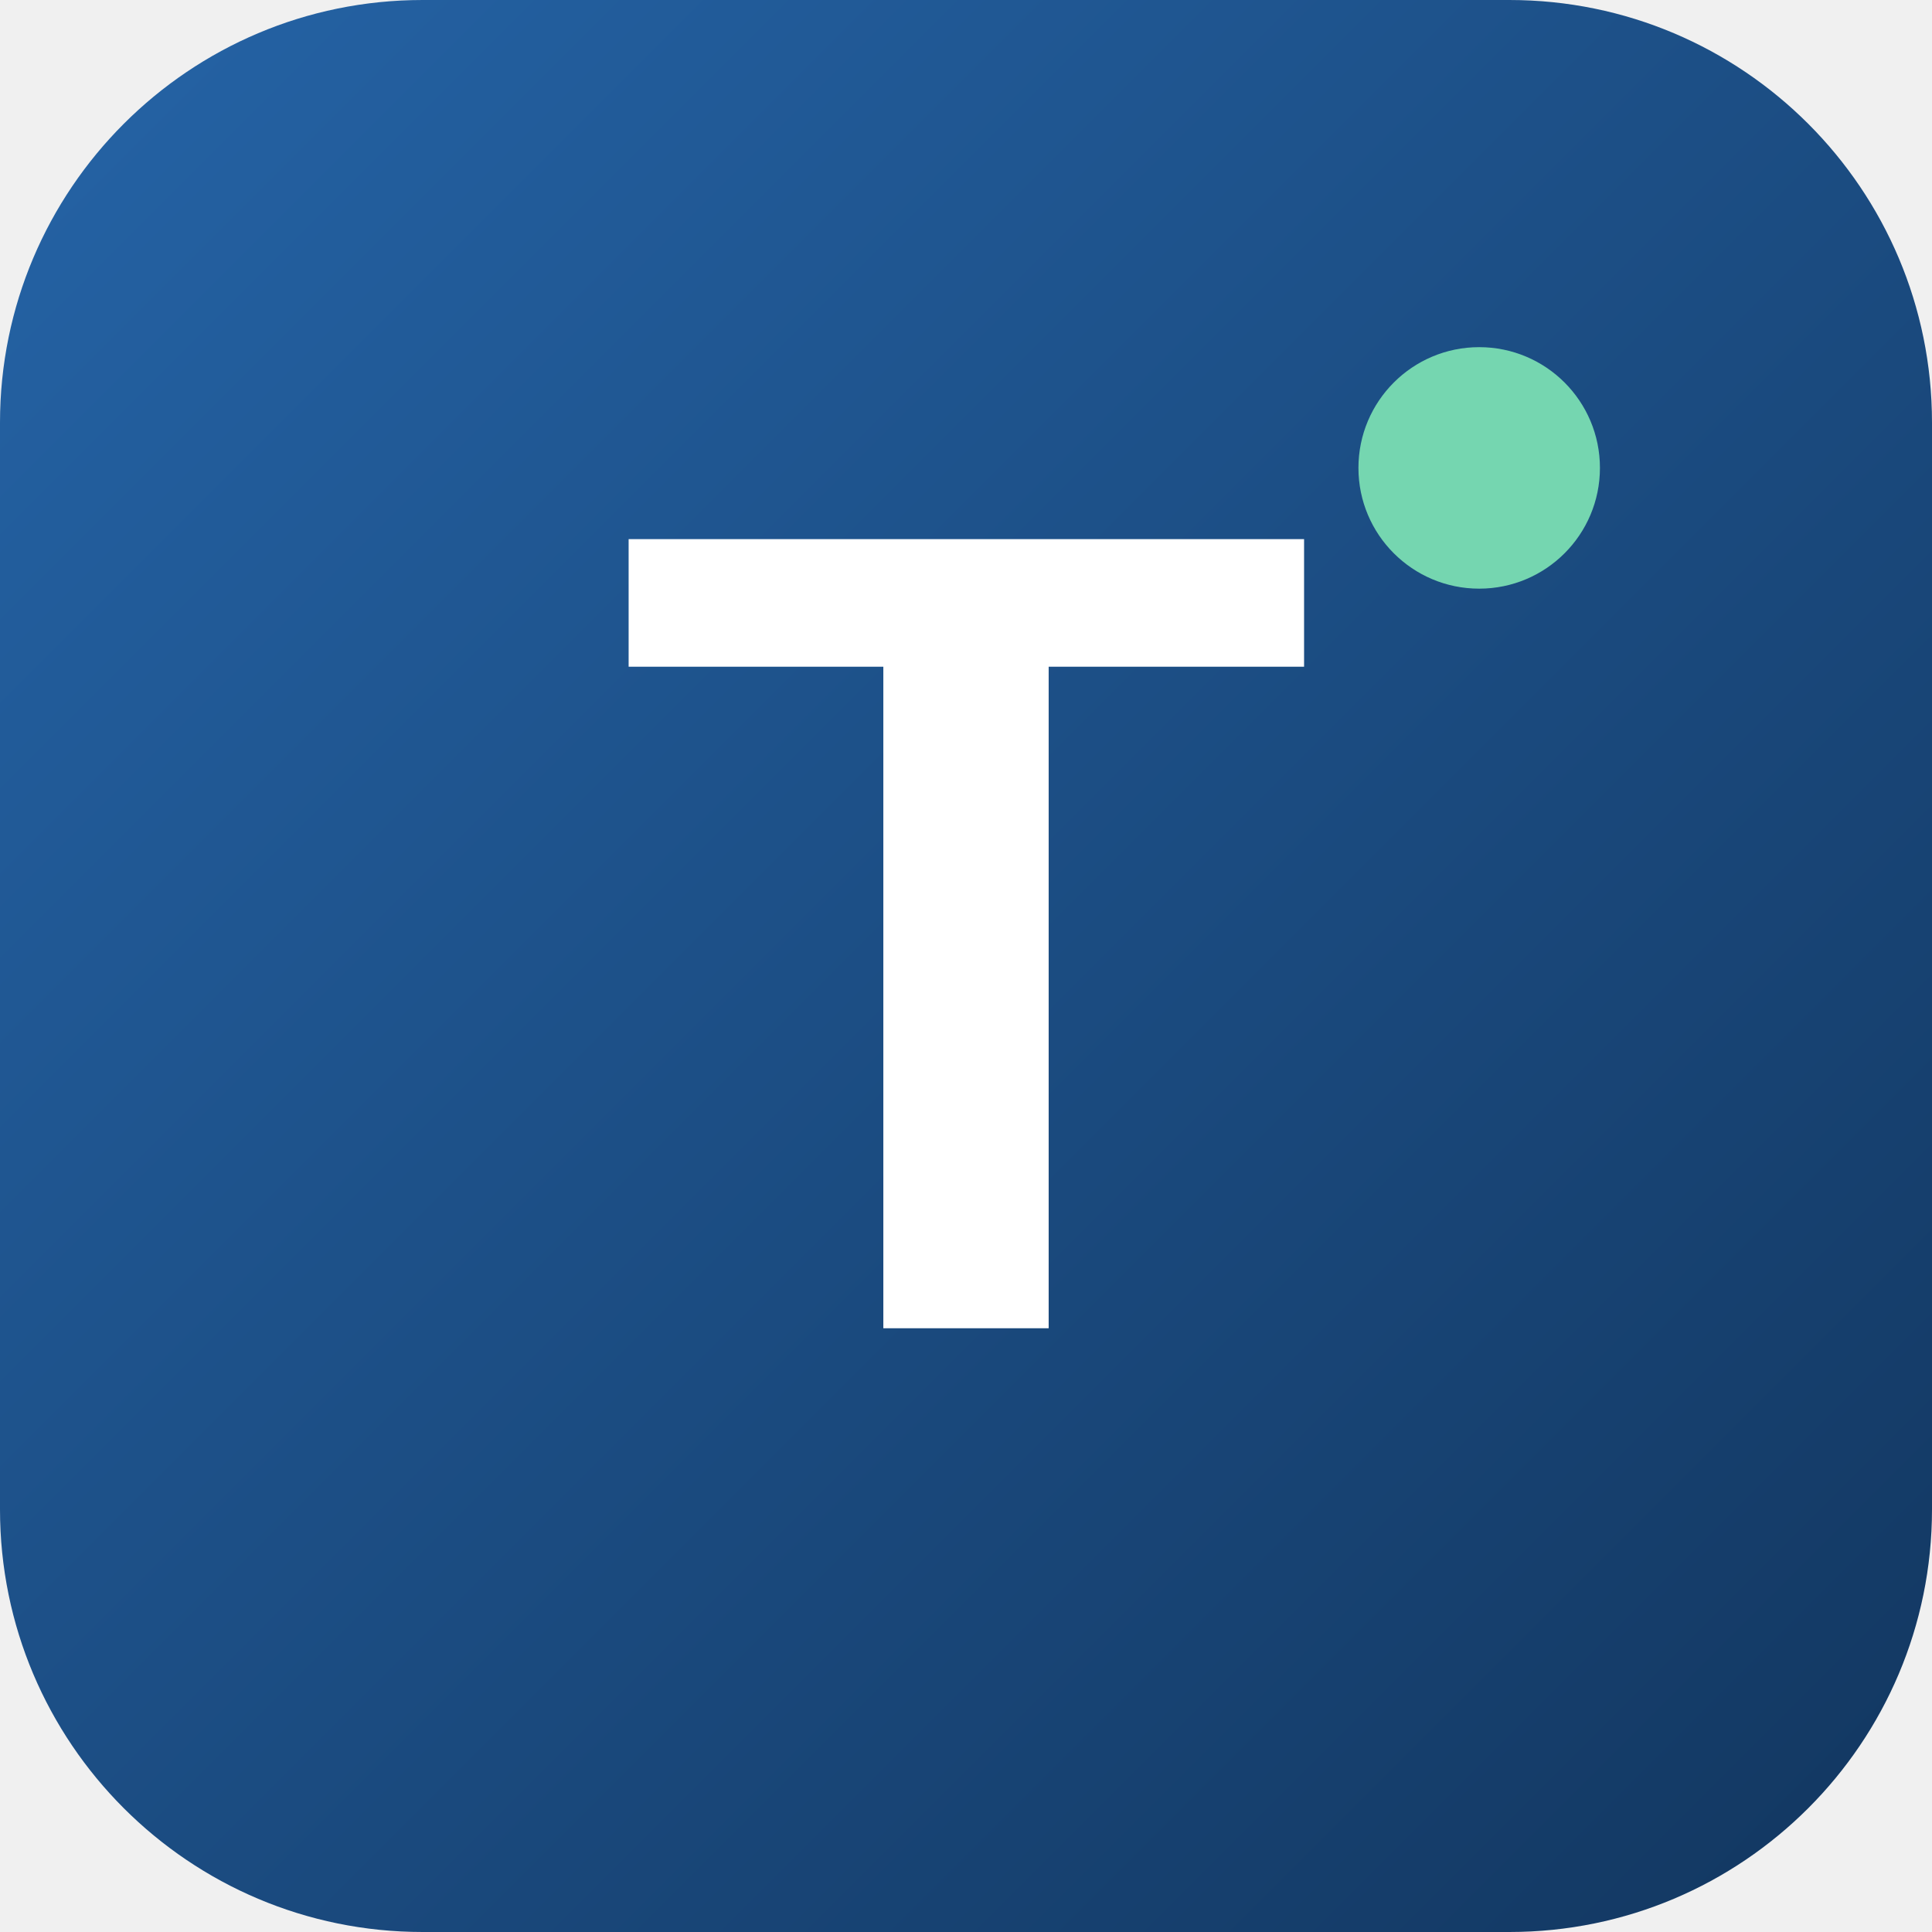
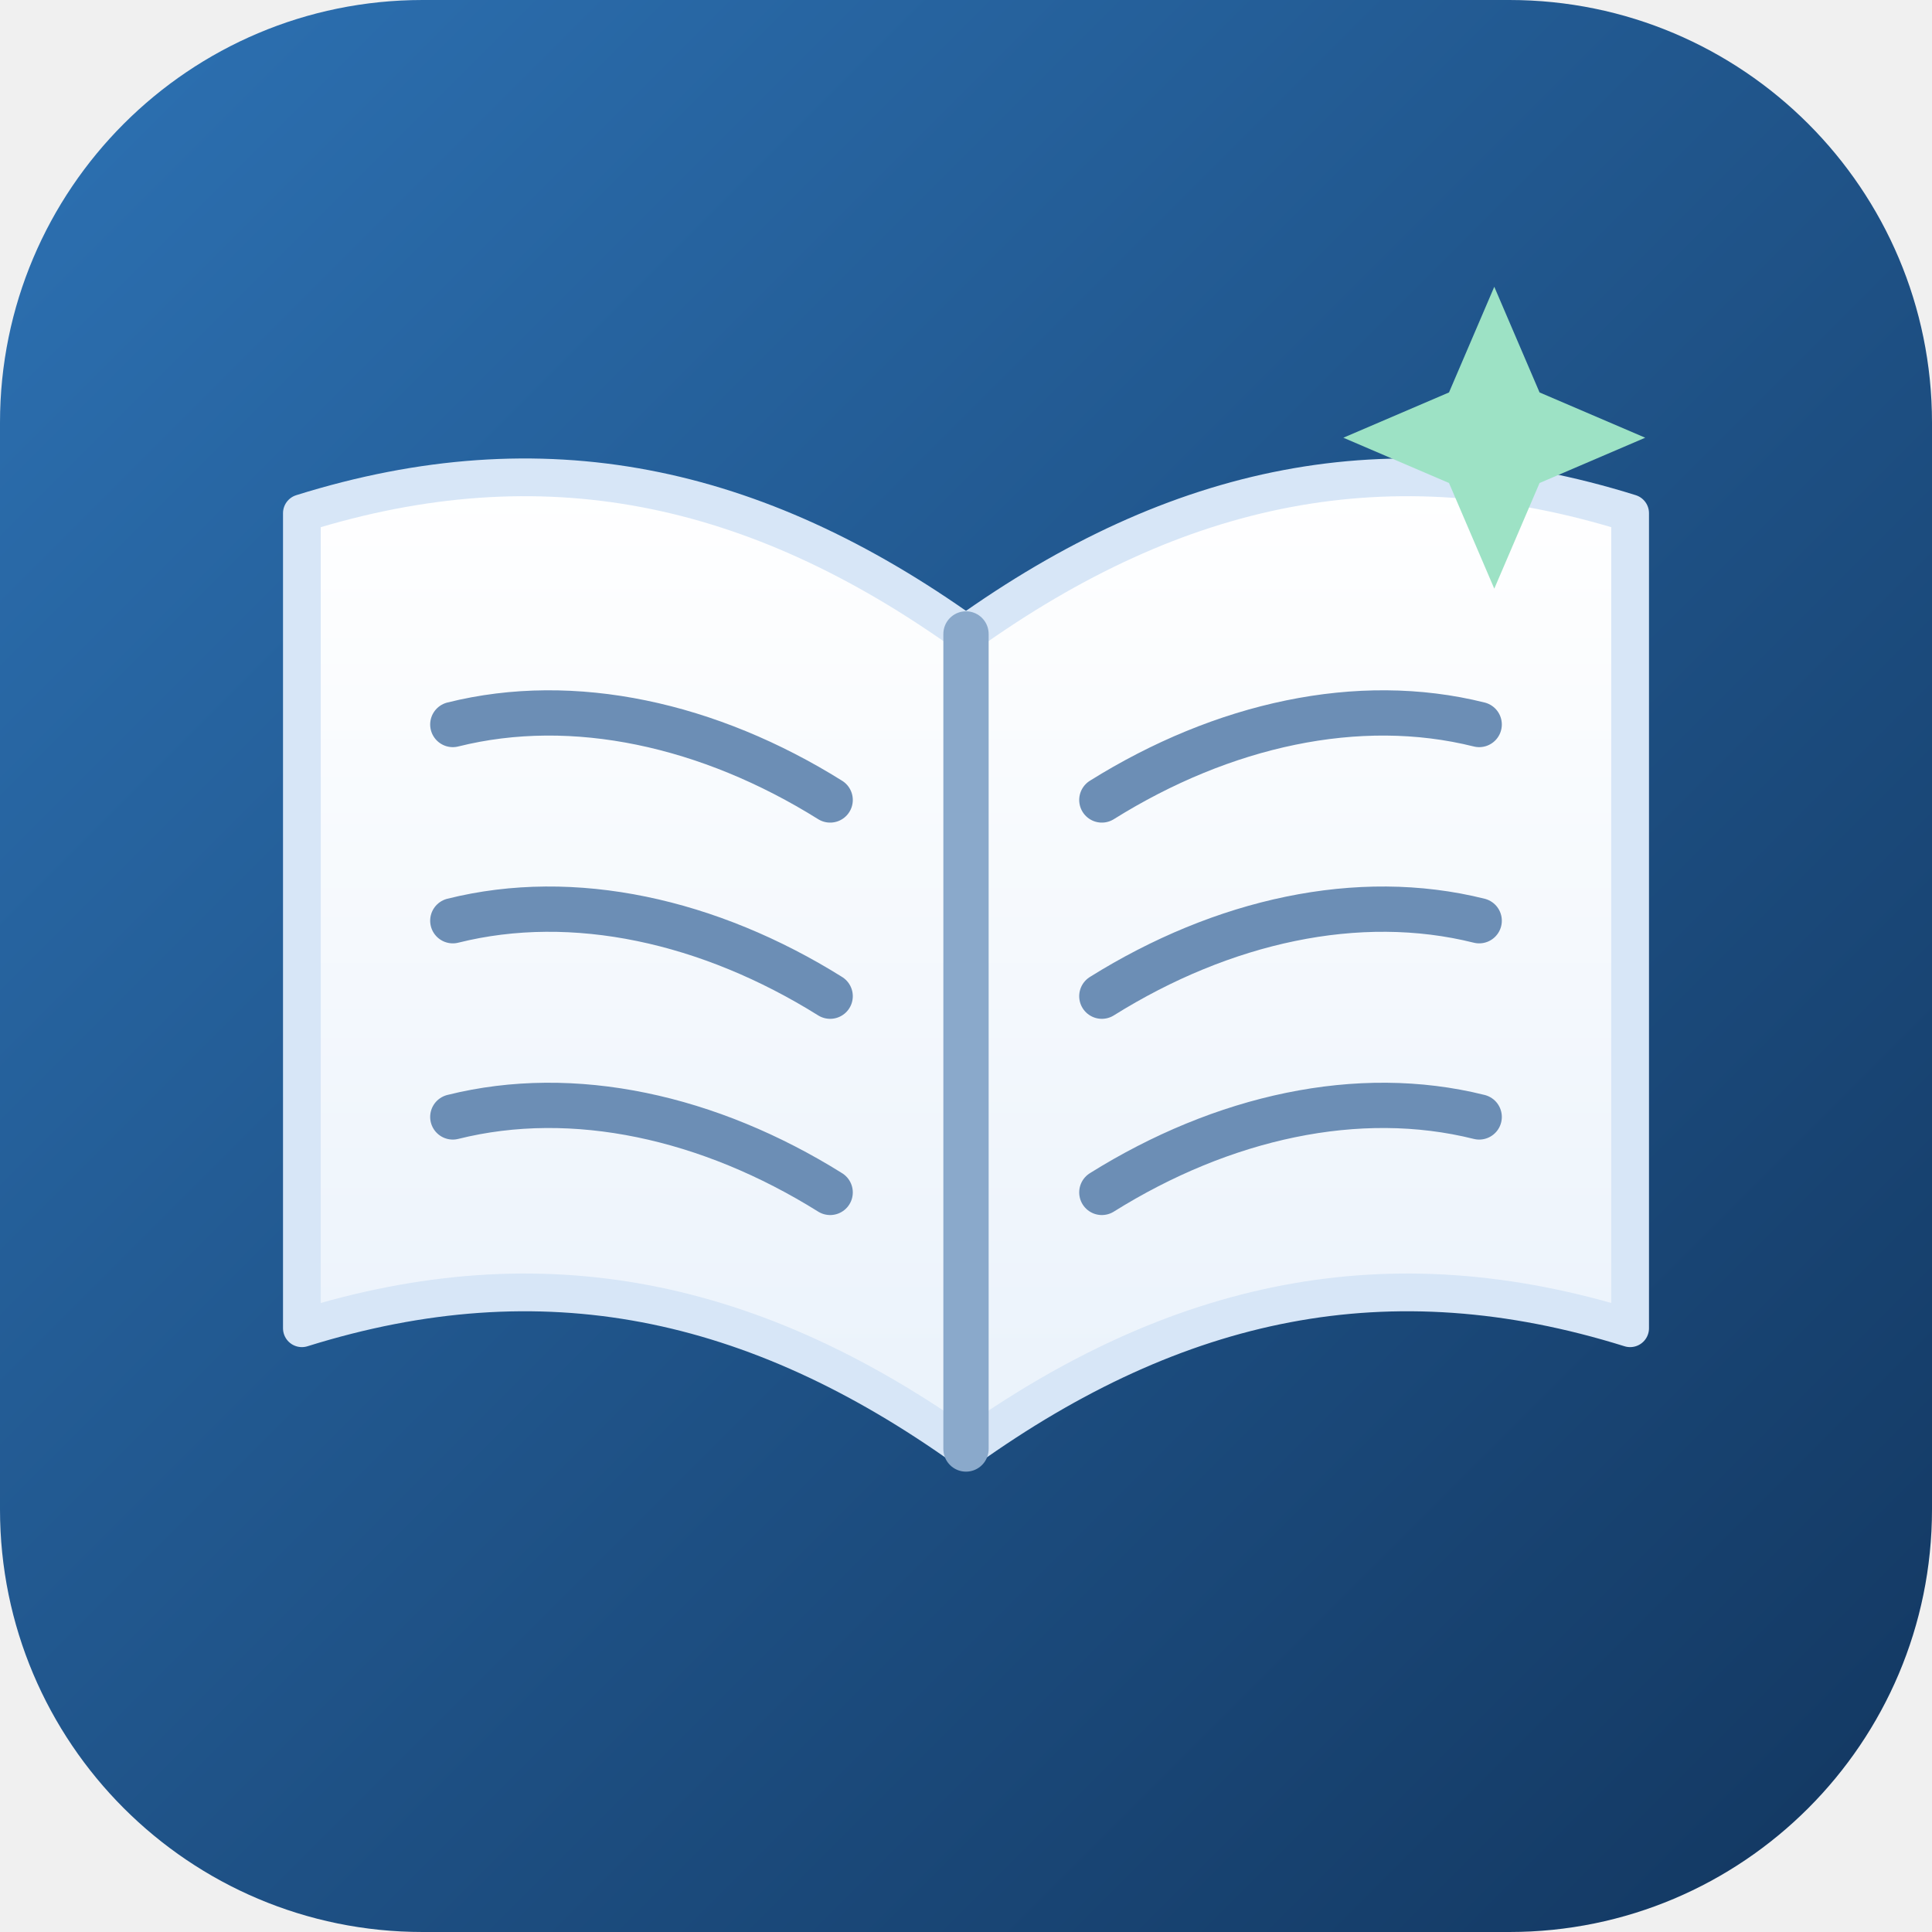
<svg xmlns="http://www.w3.org/2000/svg" viewBox="0 0 128 128">
  <defs>
-     <linearGradient id="g" x1="0" x2="1" y1="0" y2="1">
-       <stop stop-color="#2564a7" />
+     <linearGradient id="bg" x1="0" y1="0" x2="1" y2="1">
+       <stop stop-color="#2d72b4" />
      <stop offset="1" stop-color="#12365f" />
    </linearGradient>
+     <linearGradient id="page" x1="0" y1="0" x2="0" y2="1">
+       <stop stop-color="#fff" />
+       <stop offset="1" stop-color="#eaf2fb" />
+     </linearGradient>
  </defs>
-   <rect width="128" height="128" rx="28" fill="url(#g)" />
-   <path d="M36 30h56v12H57v12h31v12H57v32H42V42H36z" fill="#fff" opacity="0" />
-   <text x="64" y="88" font-family="Arial,sans-serif" font-size="76" font-weight="800" text-anchor="middle" fill="#fff">T</text>
-   <circle cx="98" cy="31" r="8" fill="#75d6b0" />
+   <rect width="128" height="128" rx="28" fill="url(#bg)" />
+   <path d="M20 34c16-5 30-2 44 8v54c-14-10-28-13-44-8z" fill="url(#page)" stroke="#d7e6f7" stroke-width="2.5" stroke-linejoin="round" />
+   <path d="M108 34c-16-5-30-2-44 8v54c14-10 28-13 44-8z" fill="url(#page)" stroke="#d7e6f7" stroke-width="2.5" stroke-linejoin="round" />
+   <path d="M64 42v54" stroke="#8aa9cb" stroke-width="3" stroke-linecap="round" />
+   <path d="M30 48c8-2 17 0 25 5M30 61c8-2 17 0 25 5M30 74c8-2 17 0 25 5M98 48c-8-2-17 0-25 5M98 61c-8-2-17 0-25 5M98 74c-8-2-17 0-25 5" fill="none" stroke="#6c8eb5" stroke-width="3" stroke-linecap="round" />
+   <path d="m99 19 3 7 7 3-7 3-3 7-3-7-7-3 7-3z" fill="#9de2c5" />
</svg>
